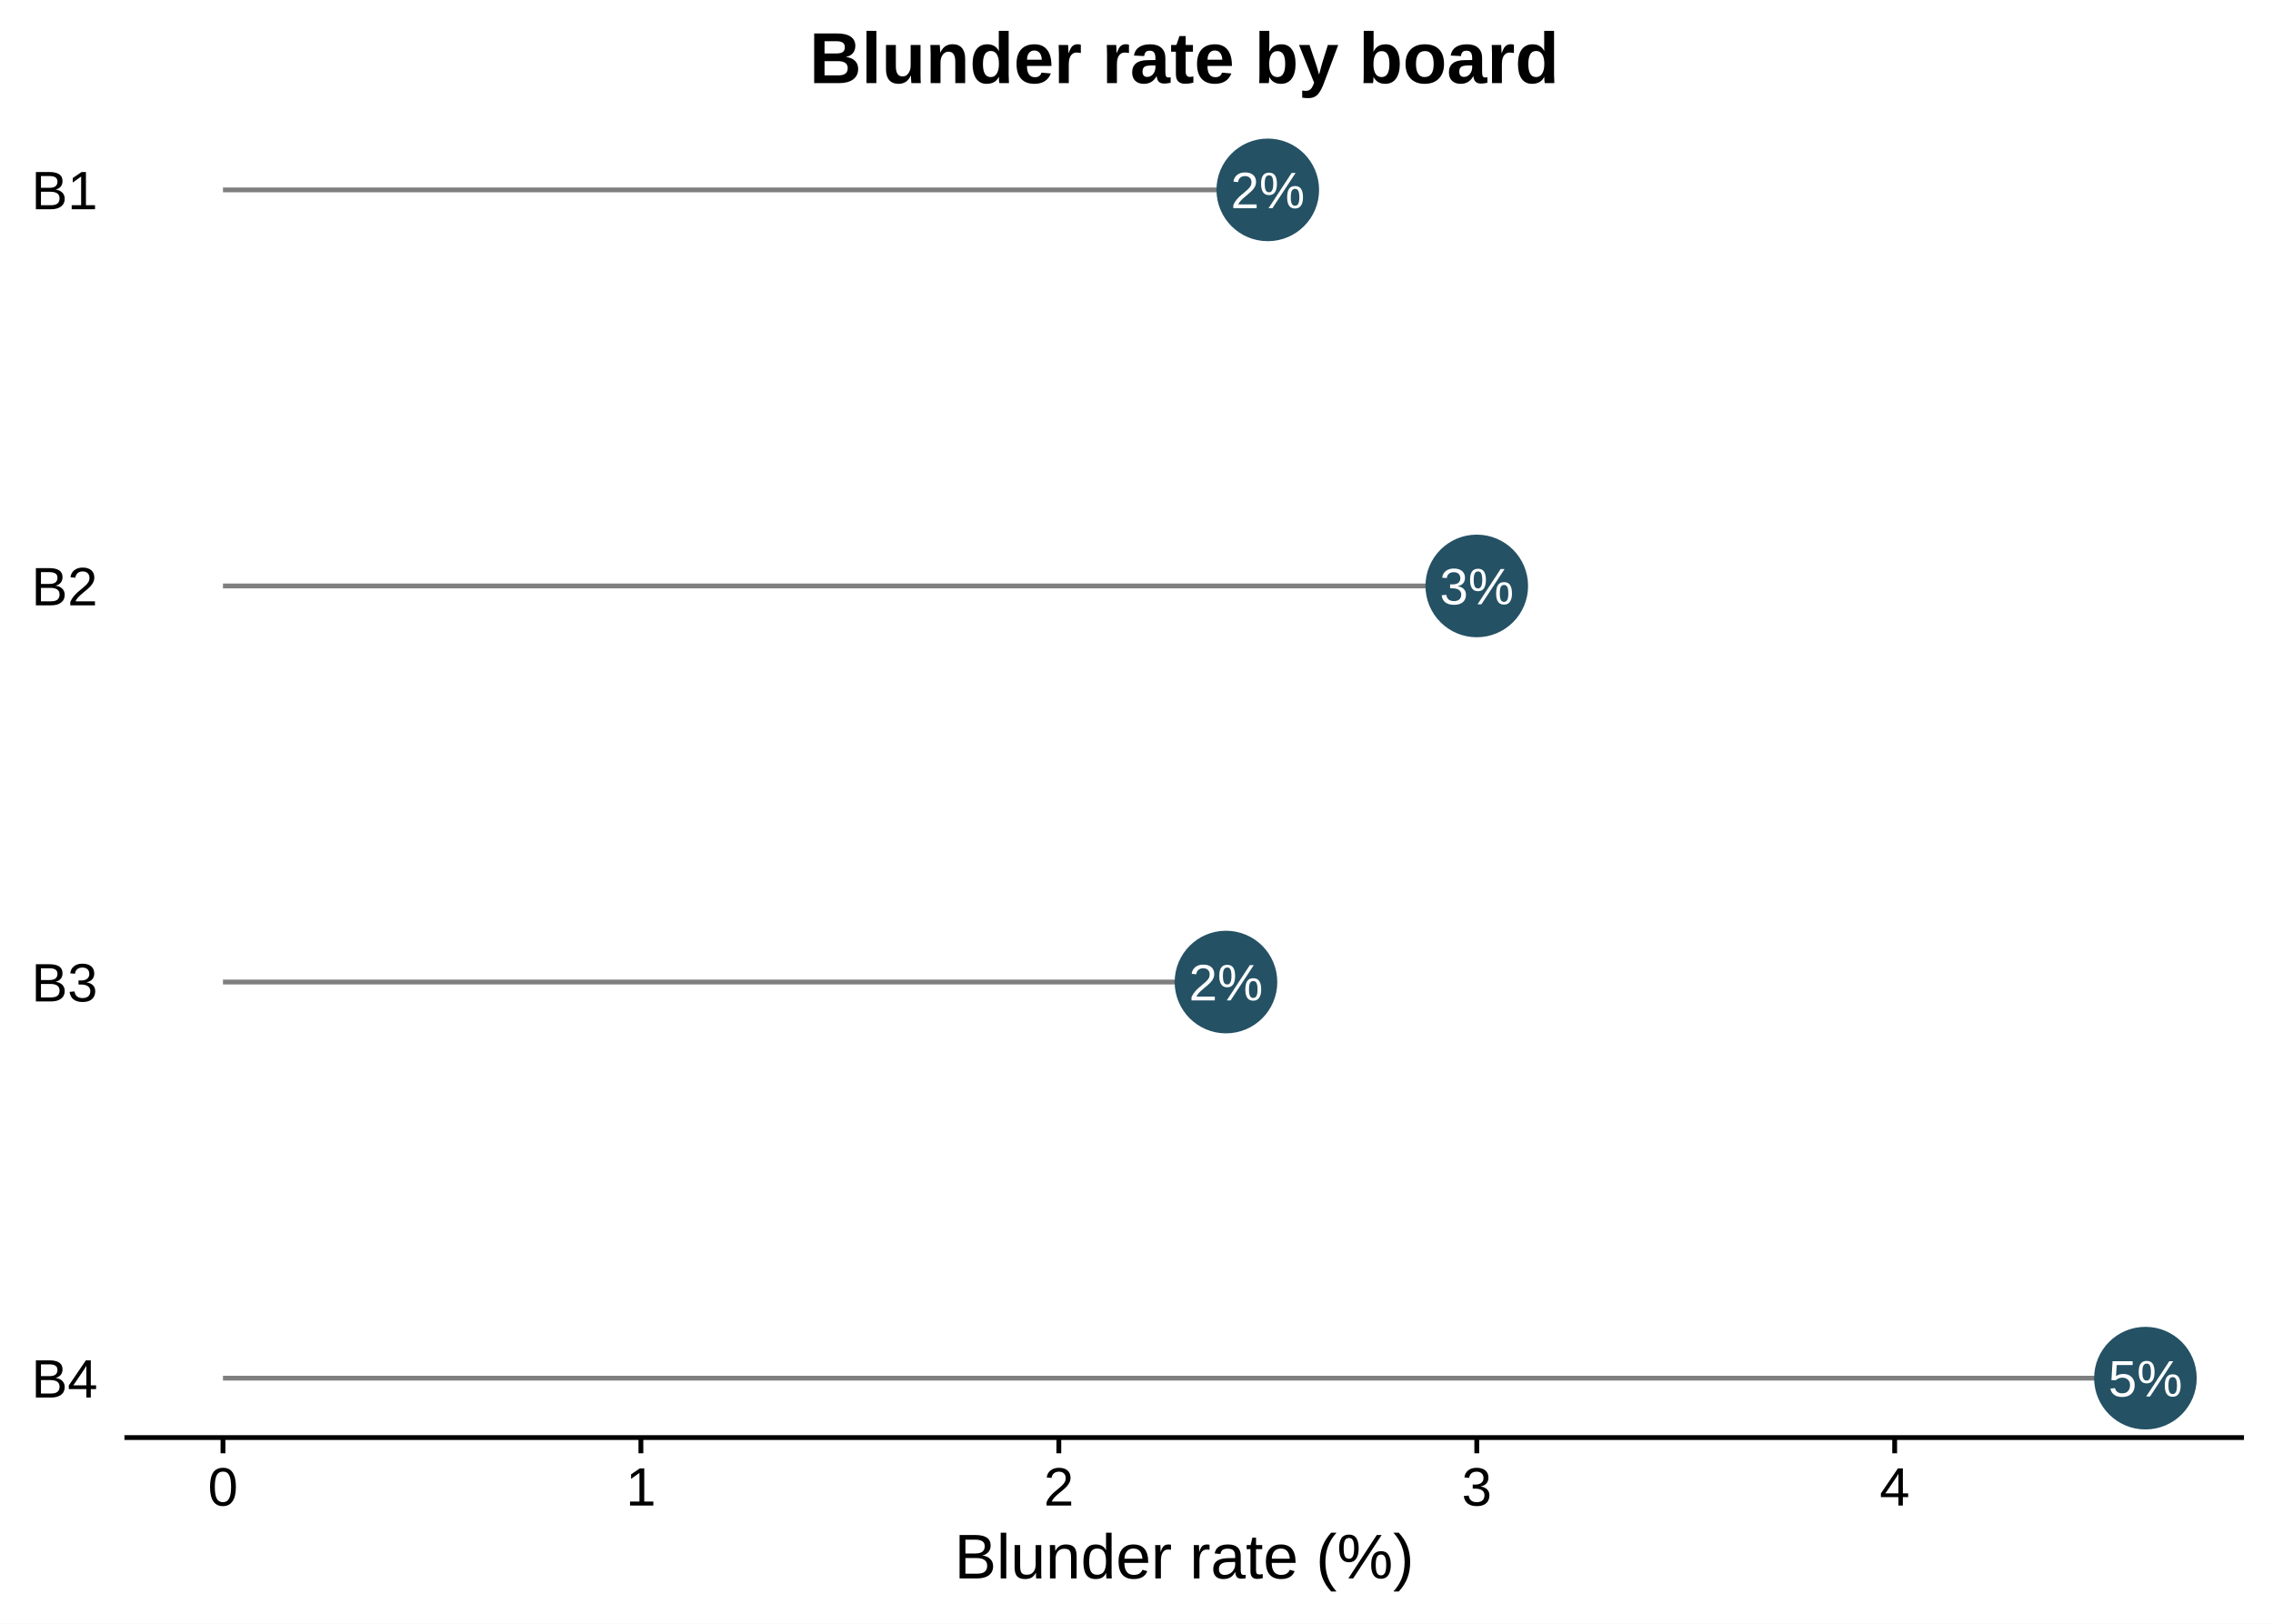
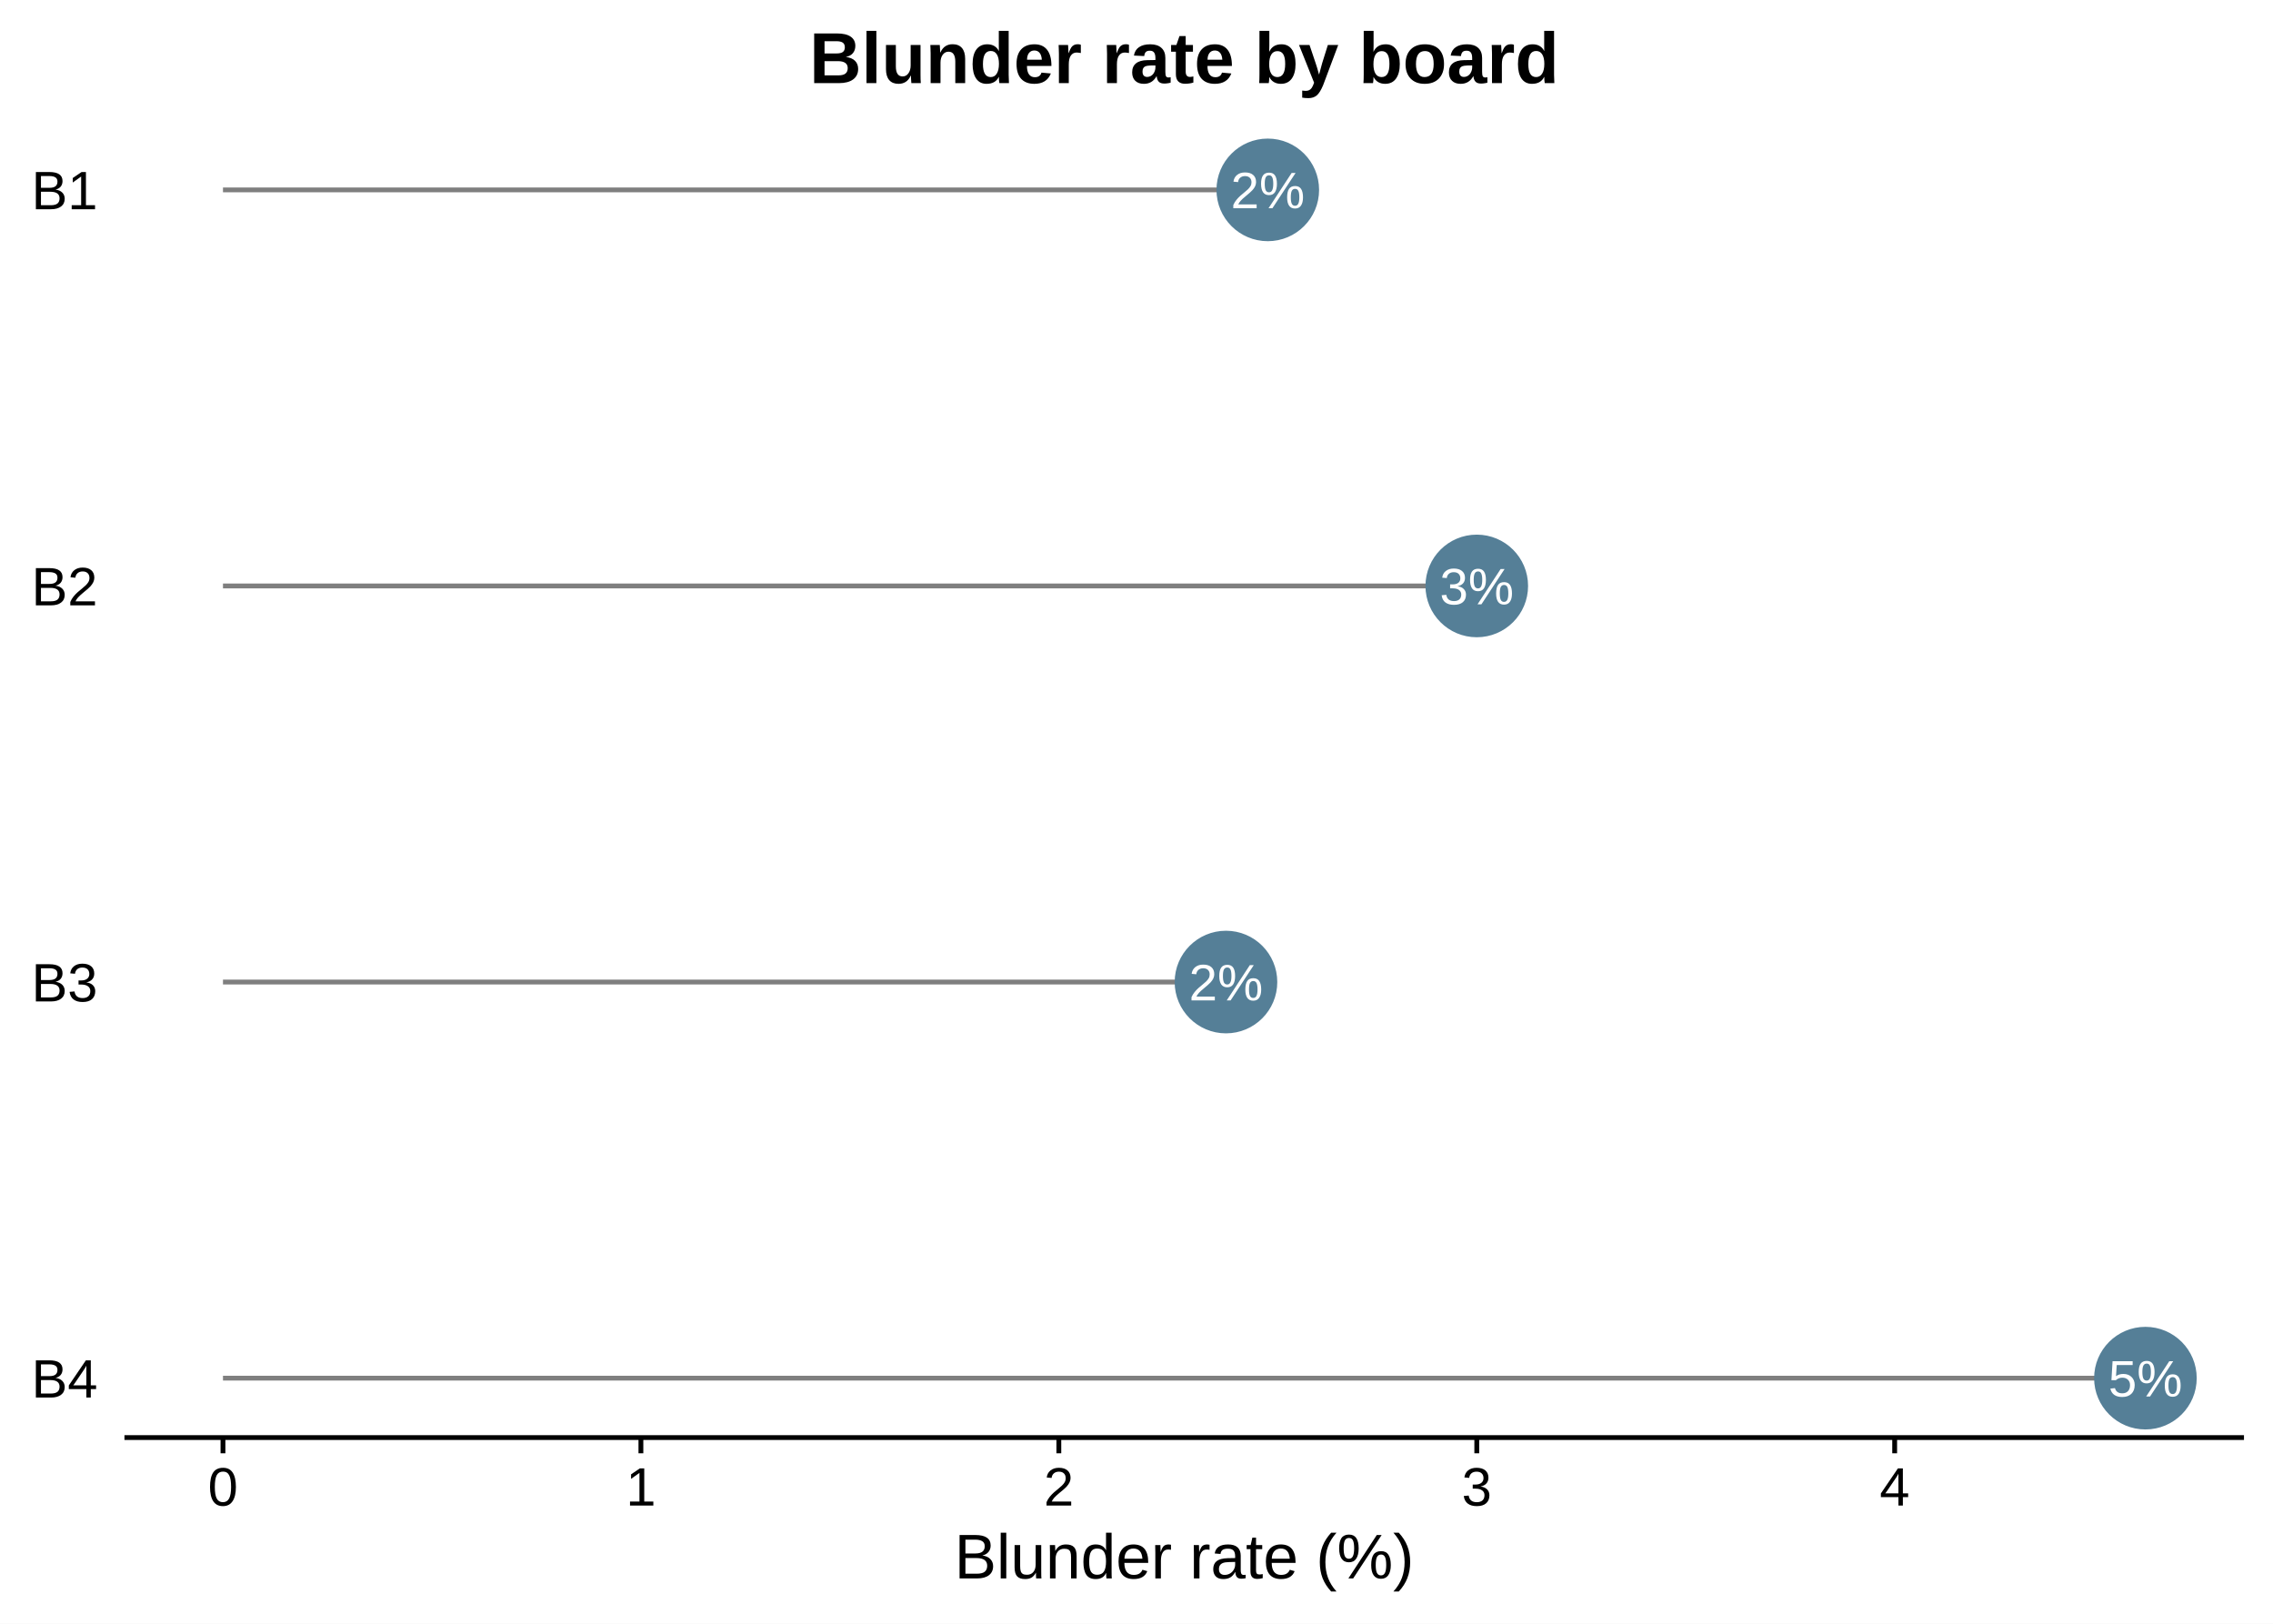
<svg xmlns="http://www.w3.org/2000/svg" class="svglite" width="504.00pt" height="360.00pt" viewBox="0 0 504.00 360.00">
  <defs>
    <style type="text/css">
    .svglite line, .svglite polyline, .svglite polygon, .svglite path, .svglite rect, .svglite circle {
      fill: none;
      stroke: #000000;
      stroke-linecap: round;
      stroke-linejoin: round;
      stroke-miterlimit: 10.00;
    }
  </style>
  </defs>
  <rect width="100%" height="100%" style="stroke: none; fill: #FFFFFF;" />
  <defs>
    <clipPath id="cpMC4wMHw1MDQuMDB8MC4wMHwzNjAuMDA=">
      <rect x="0.00" y="0.00" width="504.00" height="360.00" />
    </clipPath>
  </defs>
  <g clip-path="url(#cpMC4wMHw1MDQuMDB8MC4wMHwzNjAuMDA=)">
</g>
  <defs>
    <clipPath id="cpMjguMTN8NDk3LjAzfDI4LjkyfDMxOC43Mg==">
      <rect x="28.13" y="28.92" width="468.90" height="289.80" />
    </clipPath>
  </defs>
  <g clip-path="url(#cpMjguMTN8NDk3LjAzfDI4LjkyfDMxOC43Mg==)">
    <line x1="49.44" y1="42.10" x2="281.11" y2="42.10" style="stroke-width: 1.07; stroke: #7F7F7F; stroke-linecap: butt;" />
    <line x1="49.44" y1="129.91" x2="327.45" y2="129.91" style="stroke-width: 1.07; stroke: #7F7F7F; stroke-linecap: butt;" />
    <line x1="49.44" y1="217.73" x2="271.84" y2="217.73" style="stroke-width: 1.07; stroke: #7F7F7F; stroke-linecap: butt;" />
    <line x1="49.44" y1="305.55" x2="475.71" y2="305.55" style="stroke-width: 1.07; stroke: #7F7F7F; stroke-linecap: butt;" />
-     <circle cx="281.11" cy="42.10" r="11.02" style="stroke-width: 0.71; stroke: #245164; fill: #245164;" />
-     <circle cx="327.45" cy="129.91" r="11.02" style="stroke-width: 0.71; stroke: #245164; fill: #245164;" />
-     <circle cx="271.84" cy="217.73" r="11.02" style="stroke-width: 0.71; stroke: #245164; fill: #245164;" />
-     <circle cx="475.71" cy="305.55" r="11.02" style="stroke-width: 0.71; stroke: #245164; fill: #245164;" />
+     <circle cx="281.11" cy="42.10" r="11.02" style="stroke-width: 0.71; stroke: #557F97; fill: #557F97;" />
+     <circle cx="327.45" cy="129.91" r="11.02" style="stroke-width: 0.71; stroke: #557F97; fill: #557F97;" />
+     <circle cx="271.84" cy="217.73" r="11.02" style="stroke-width: 0.71; stroke: #557F97; fill: #557F97;" />
+     <circle cx="475.71" cy="305.55" r="11.02" style="stroke-width: 0.71; stroke: #557F97; fill: #557F97;" />
    <text x="281.11" y="46.17" text-anchor="middle" style="font-size: 11.38px; fill: #FFFFFF; font-family: Arial;" textLength="16.44px" lengthAdjust="spacingAndGlyphs">2%</text>
    <text x="327.45" y="133.99" text-anchor="middle" style="font-size: 11.38px; fill: #FFFFFF; font-family: Arial;" textLength="16.44px" lengthAdjust="spacingAndGlyphs">3%</text>
    <text x="271.84" y="221.80" text-anchor="middle" style="font-size: 11.38px; fill: #FFFFFF; font-family: Arial;" textLength="16.44px" lengthAdjust="spacingAndGlyphs">2%</text>
    <text x="475.71" y="309.62" text-anchor="middle" style="font-size: 11.38px; fill: #FFFFFF; font-family: Arial;" textLength="16.44px" lengthAdjust="spacingAndGlyphs">5%</text>
  </g>
  <g clip-path="url(#cpMC4wMHw1MDQuMDB8MC4wMHwzNjAuMDA=)">
    <text x="21.65" y="46.39" text-anchor="end" style="font-size: 12.00px; font-family: Arial;" textLength="14.68px" lengthAdjust="spacingAndGlyphs">B1</text>
    <text x="21.65" y="134.21" text-anchor="end" style="font-size: 12.00px; font-family: Arial;" textLength="14.68px" lengthAdjust="spacingAndGlyphs">B2</text>
    <text x="21.65" y="222.03" text-anchor="end" style="font-size: 12.00px; font-family: Arial;" textLength="14.68px" lengthAdjust="spacingAndGlyphs">B3</text>
    <text x="21.65" y="309.85" text-anchor="end" style="font-size: 12.00px; font-family: Arial;" textLength="14.68px" lengthAdjust="spacingAndGlyphs">B4</text>
    <polyline points="28.13,318.72 497.03,318.72 " style="stroke-width: 1.07; stroke-linecap: square;" />
    <polyline points="49.44,322.21 49.44,318.72 " style="stroke-width: 1.07; stroke-linecap: butt;" />
    <polyline points="142.11,322.21 142.11,318.72 " style="stroke-width: 1.07; stroke-linecap: butt;" />
    <polyline points="234.78,322.21 234.78,318.72 " style="stroke-width: 1.07; stroke-linecap: butt;" />
    <polyline points="327.45,322.21 327.45,318.72 " style="stroke-width: 1.07; stroke-linecap: butt;" />
    <polyline points="420.11,322.21 420.11,318.72 " style="stroke-width: 1.07; stroke-linecap: butt;" />
    <text x="49.44" y="333.80" text-anchor="middle" style="font-size: 12.00px; font-family: Arial;" textLength="6.67px" lengthAdjust="spacingAndGlyphs">0</text>
    <text x="142.11" y="333.80" text-anchor="middle" style="font-size: 12.00px; font-family: Arial;" textLength="6.67px" lengthAdjust="spacingAndGlyphs">1</text>
    <text x="234.78" y="333.80" text-anchor="middle" style="font-size: 12.00px; font-family: Arial;" textLength="6.67px" lengthAdjust="spacingAndGlyphs">2</text>
    <text x="327.45" y="333.80" text-anchor="middle" style="font-size: 12.00px; font-family: Arial;" textLength="6.67px" lengthAdjust="spacingAndGlyphs">3</text>
    <text x="420.11" y="333.80" text-anchor="middle" style="font-size: 12.00px; font-family: Arial;" textLength="6.67px" lengthAdjust="spacingAndGlyphs">4</text>
    <text x="262.58" y="349.95" text-anchor="middle" style="font-size: 14.00px; font-family: Arial;" textLength="101.89px" lengthAdjust="spacingAndGlyphs">Blunder rate (%)</text>
    <text x="262.58" y="18.43" text-anchor="middle" style="font-size: 16.00px; font-weight: bold; font-family: Arial;" textLength="166.23px" lengthAdjust="spacingAndGlyphs">Blunder rate by board</text>
  </g>
</svg>
